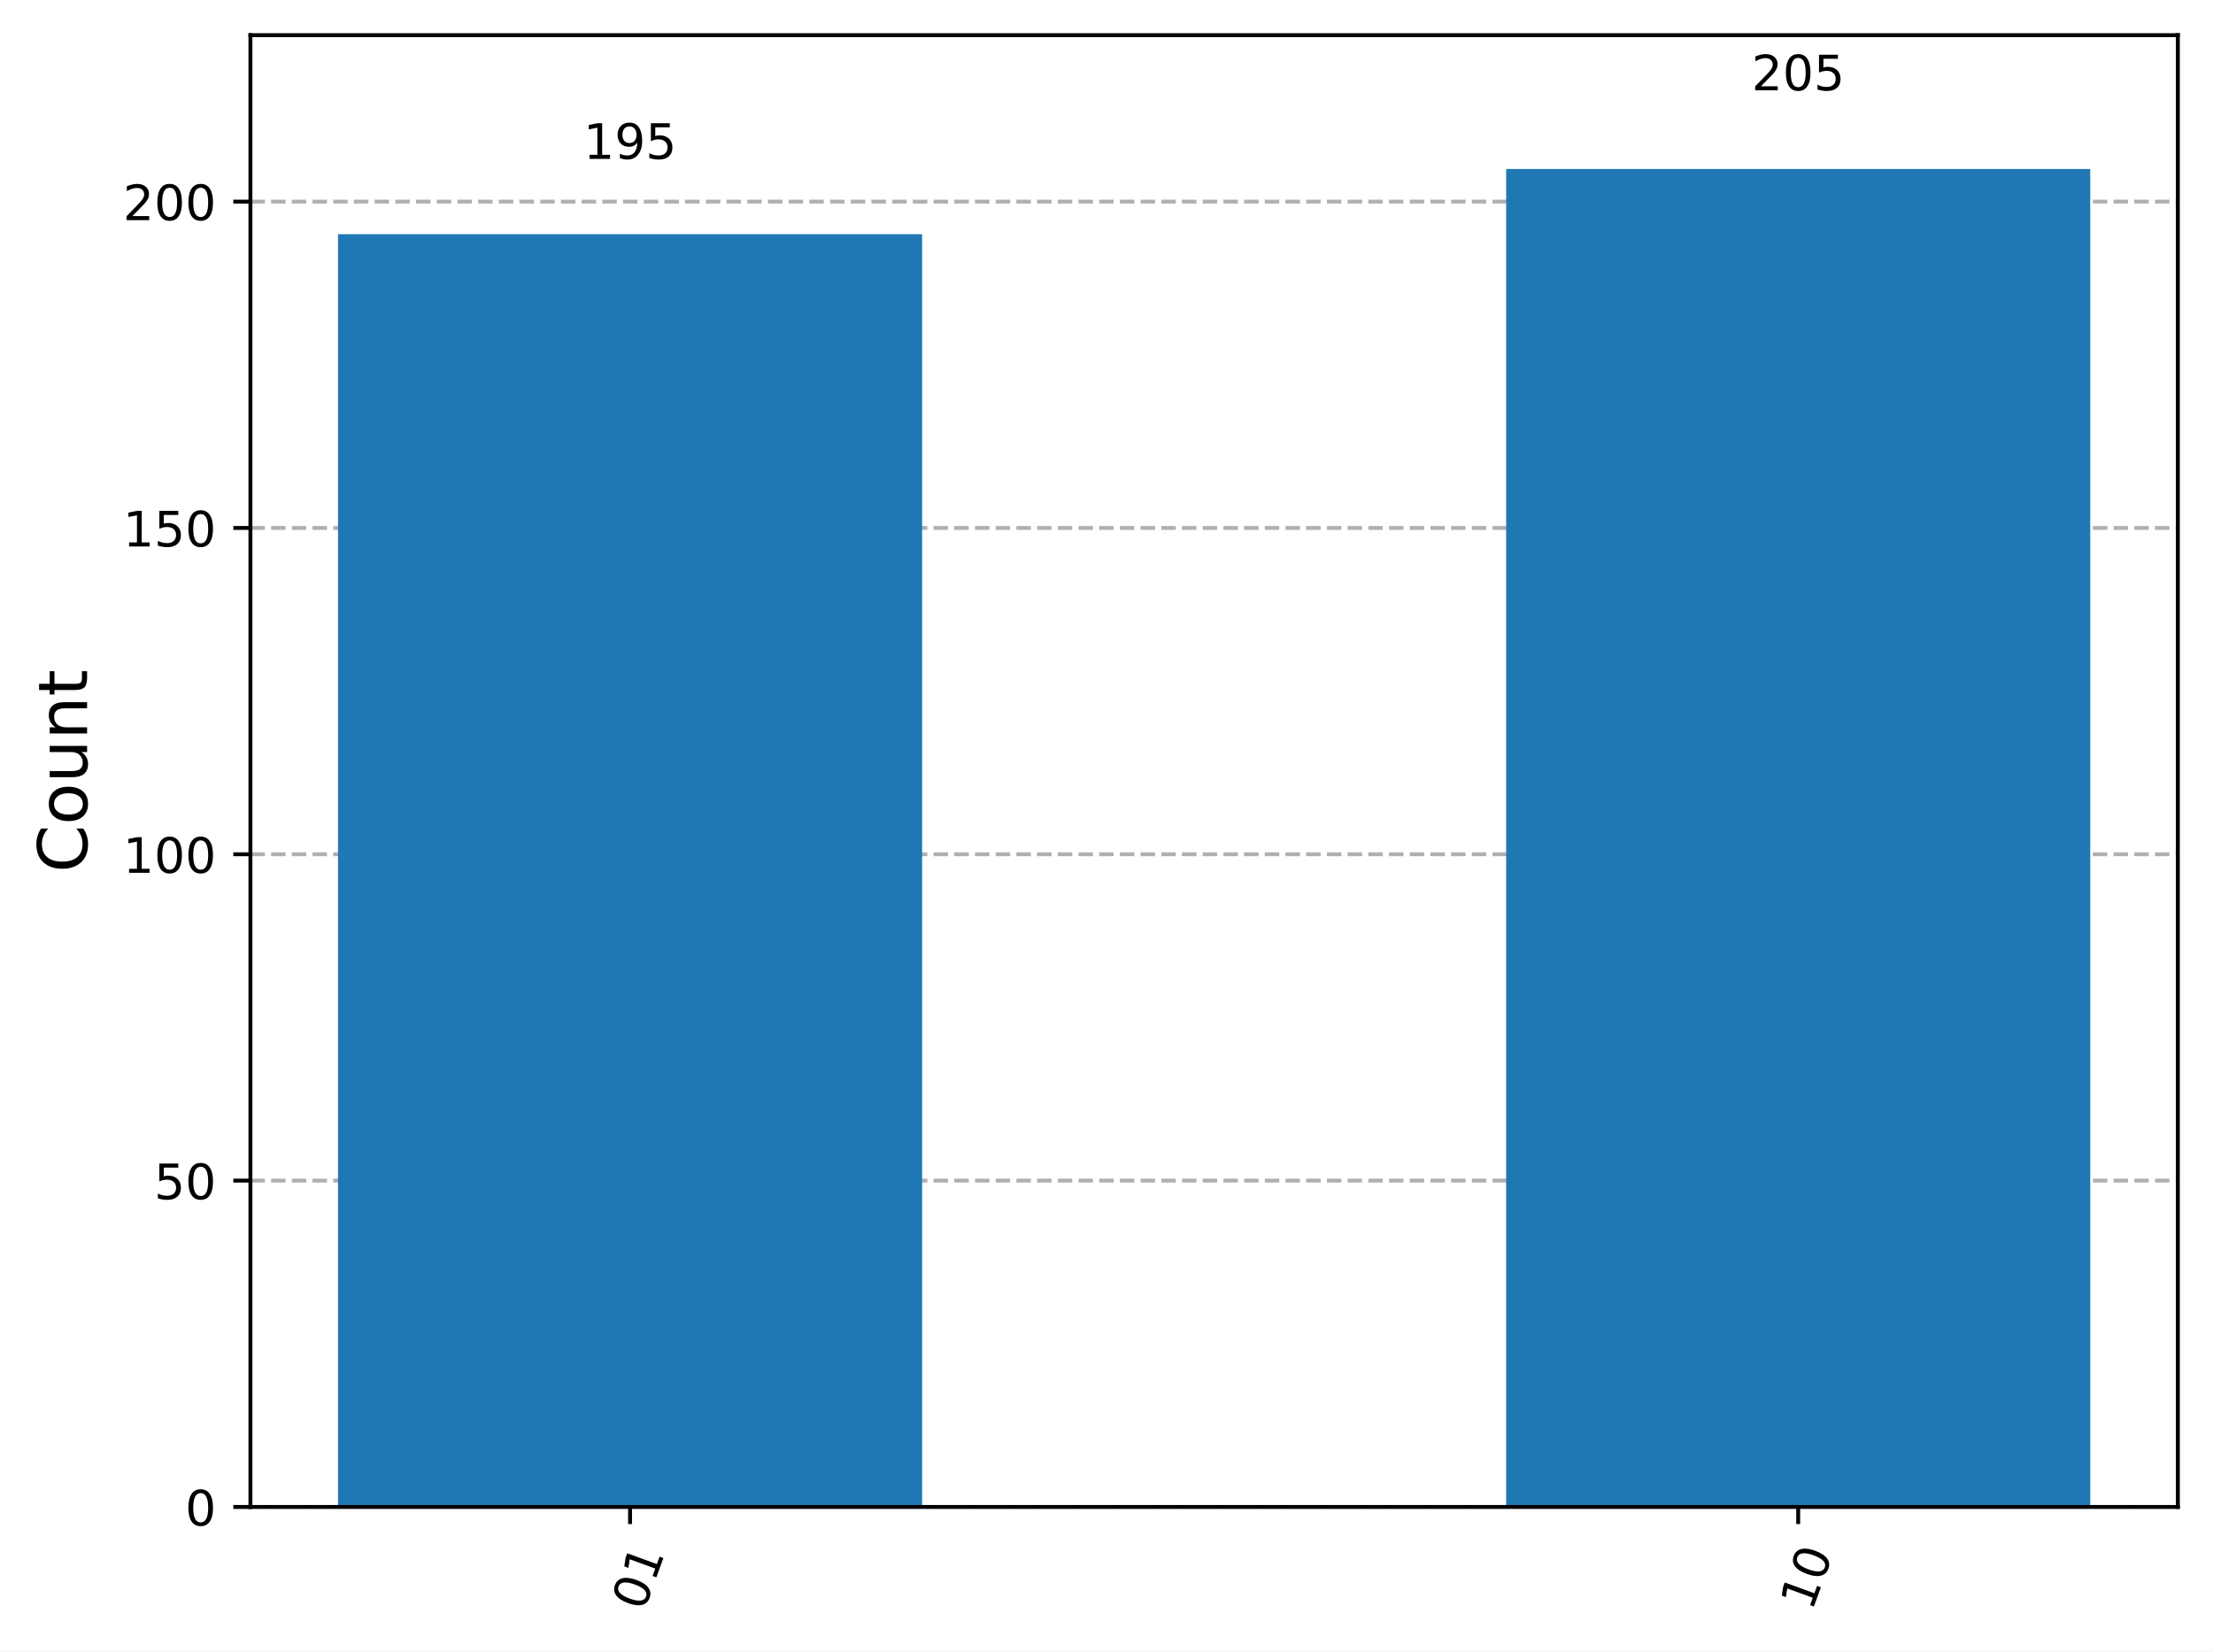
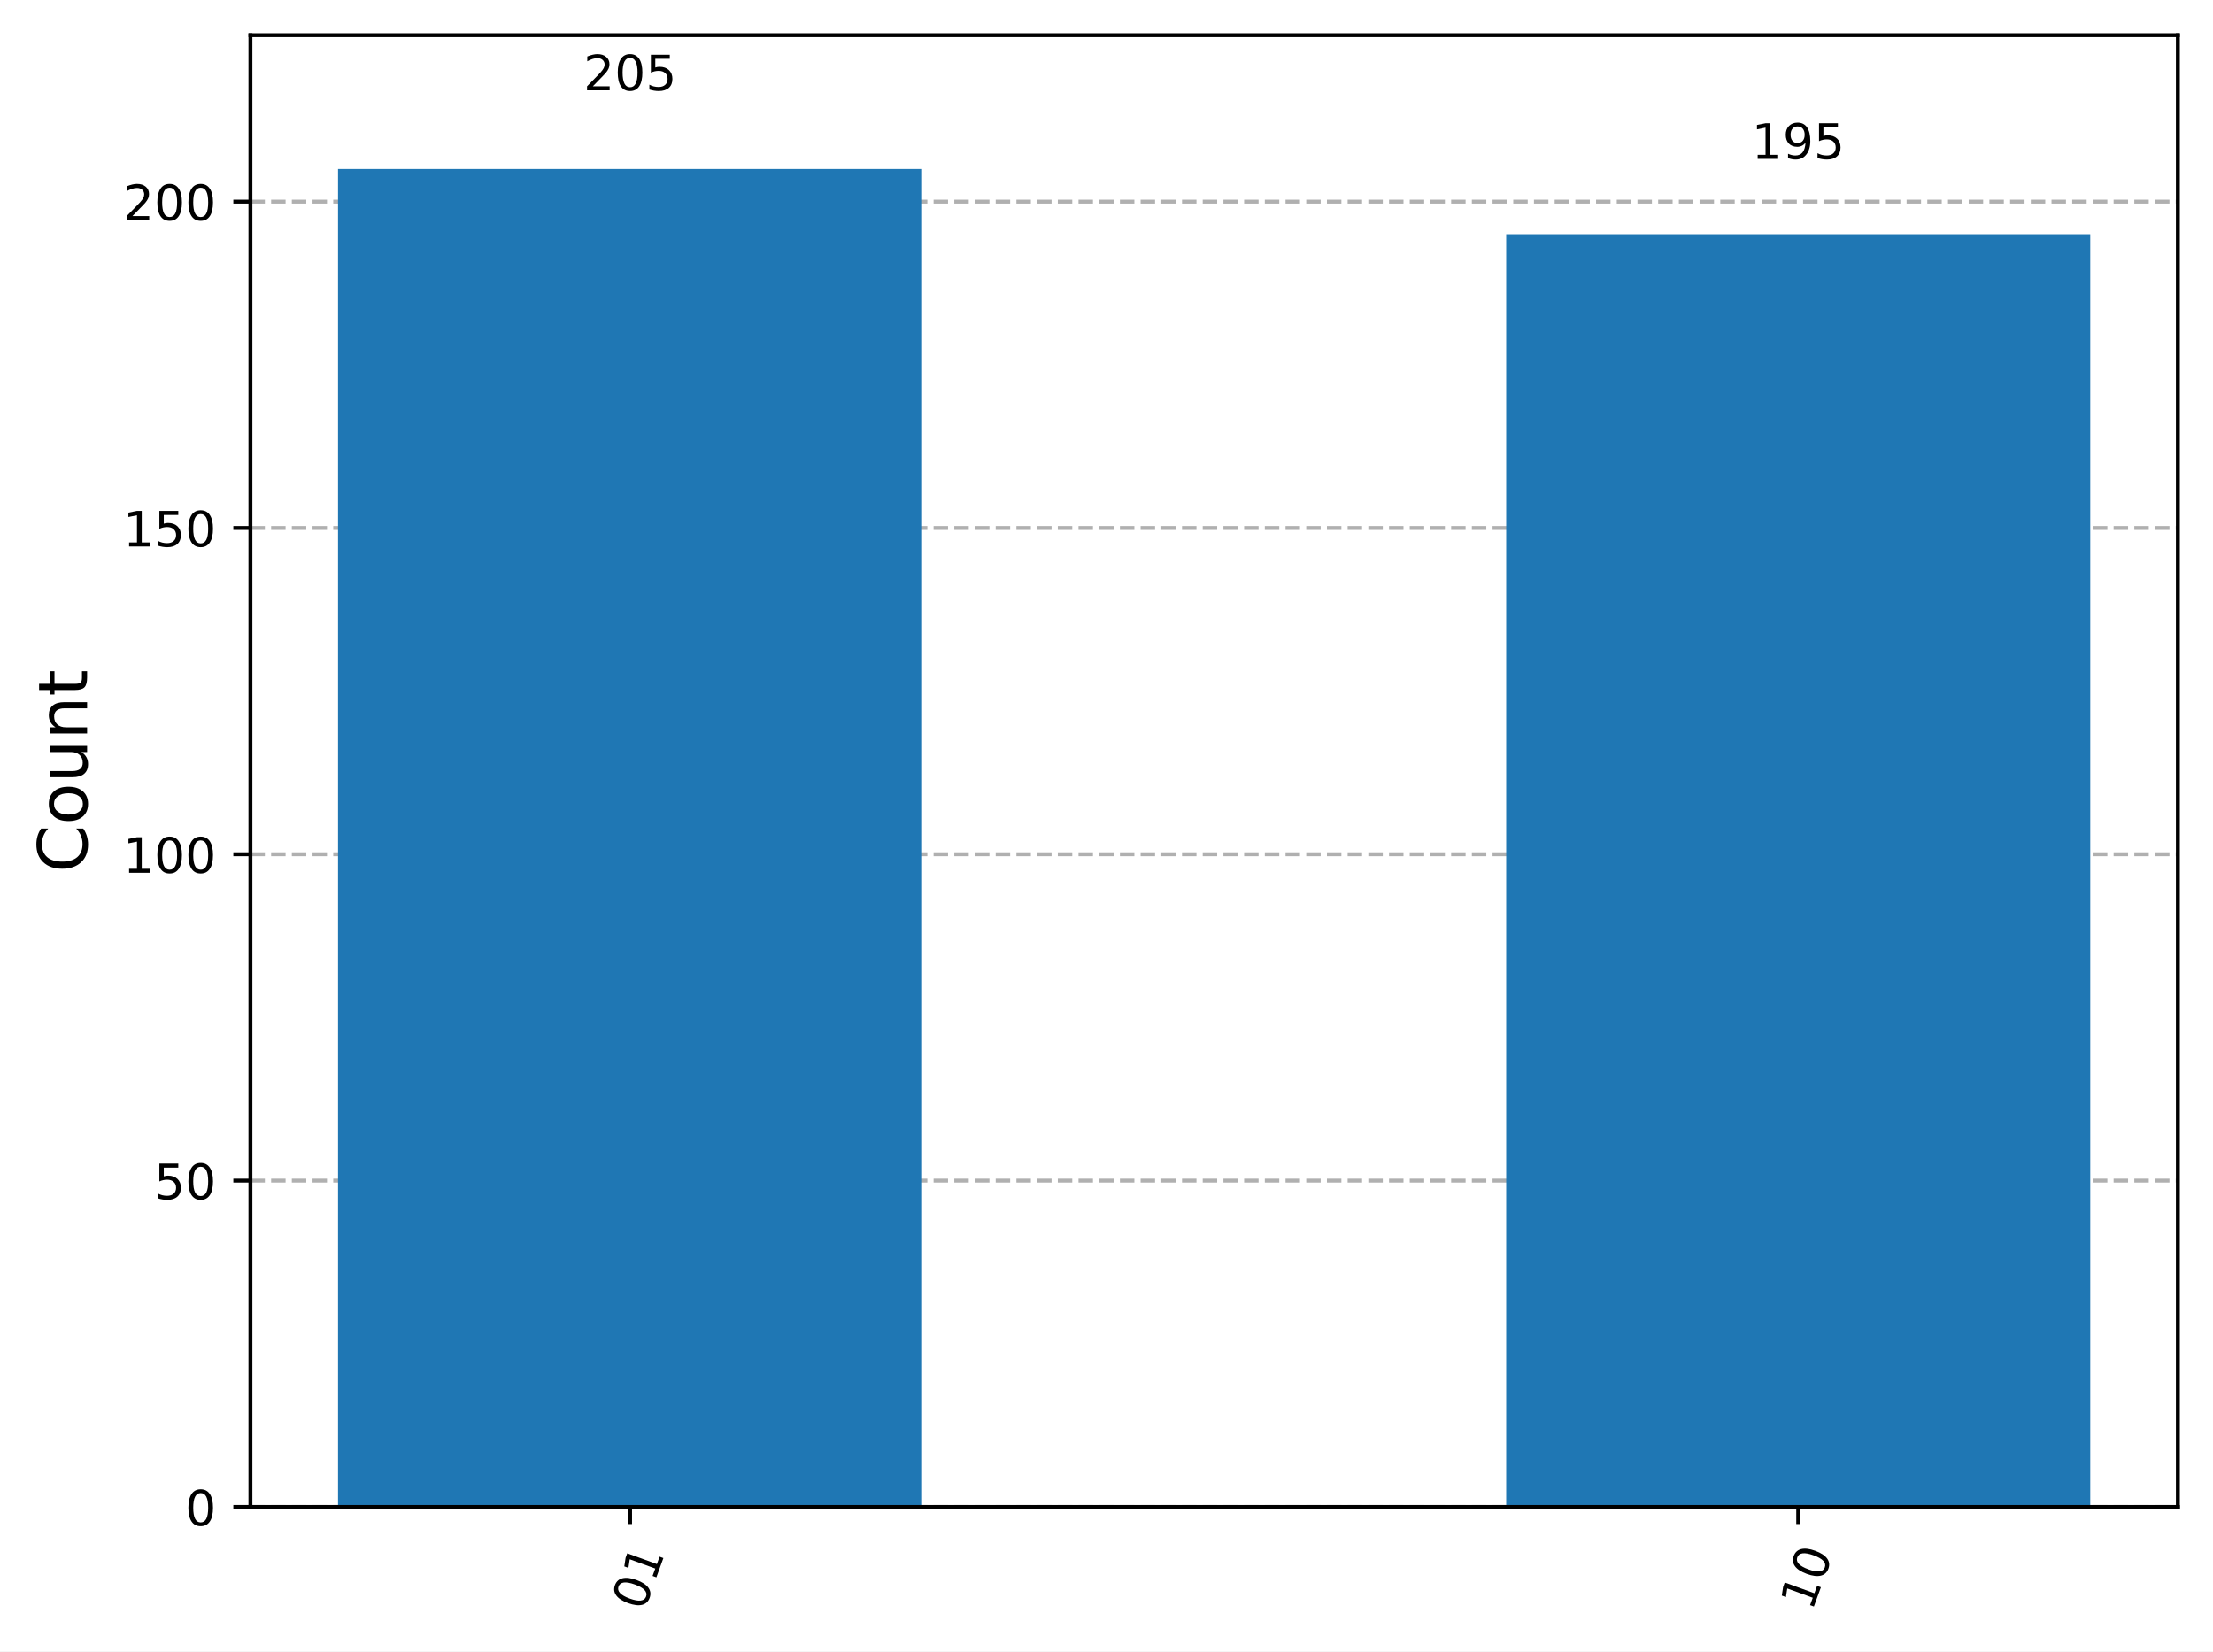
<svg xmlns="http://www.w3.org/2000/svg" xmlns:xlink="http://www.w3.org/1999/xlink" width="453.248pt" height="338.179pt" viewBox="0 0 453.248 338.179" version="1.1">
  <defs>
    <style type="text/css">*{stroke-linejoin: round; stroke-linecap: butt}</style>
  </defs>
  <g id="figure_1">
    <g id="patch_1">
      <path d="M 0 338.179  L 453.248 338.179  L 453.248 0  L 0 0  z " style="fill: #ffffff" />
    </g>
    <g id="axes_1">
      <g id="patch_2">
        <path d="M 51.288 308.601  L 446.048 308.601  L 446.048 7.2  L 51.288 7.2  z " style="fill: #ffffff" />
      </g>
      <g id="matplotlib.axis_1">
        <g id="xtick_1">
          <g id="line2d_1">
            <defs>
              <path id="m25fa3ca507" d="M 0 0  L 0 3.5  " style="stroke: #000000; stroke-width: 0.8" />
            </defs>
            <g>
              <use xlink:href="#m25fa3ca507" x="129.043" y="308.601" style="stroke: #000000; stroke-width: 0.8" />
            </g>
          </g>
          <g id="text_1">
            <g transform="translate(131.8305 330.1575) rotate(-70) scale(0.1 -0.1)">
              <defs>
                <path id="DejaVuSans-13" d="M 2034 4250  Q 1547 4250 1301 3770  Q 1056 3291 1056 2328  Q 1056 1369 1301 889  Q 1547 409 2034 409  Q 2525 409 2770 889  Q 3016 1369 3016 2328  Q 3016 3291 2770 3770  Q 2525 4250 2034 4250  z M 2034 4750  Q 2819 4750 3233 4129  Q 3647 3509 3647 2328  Q 3647 1150 3233 529  Q 2819 -91 2034 -91  Q 1250 -91 836 529  Q 422 1150 422 2328  Q 422 3509 836 4129  Q 1250 4750 2034 4750  z " transform="scale(0.015625)" />
                <path id="DejaVuSans-14" d="M 794 531  L 1825 531  L 1825 4091  L 703 3866  L 703 4441  L 1819 4666  L 2450 4666  L 2450 531  L 3481 531  L 3481 0  L 794 0  L 794 531  z " transform="scale(0.015625)" />
              </defs>
              <use xlink:href="#DejaVuSans-13" />
              <use xlink:href="#DejaVuSans-14" transform="translate(63.625 0)" />
            </g>
          </g>
        </g>
        <g id="xtick_2">
          <g id="line2d_2">
            <g>
              <use xlink:href="#m25fa3ca507" x="368.292" y="308.601" style="stroke: #000000; stroke-width: 0.8" />
            </g>
          </g>
          <g id="text_2">
            <g transform="translate(371.079 330.1575) rotate(-70) scale(0.1 -0.1)">
              <use xlink:href="#DejaVuSans-14" />
              <use xlink:href="#DejaVuSans-13" transform="translate(63.625 0)" />
            </g>
          </g>
        </g>
      </g>
      <g id="matplotlib.axis_2">
        <g id="ytick_1">
          <g id="line2d_3">
            <path d="M 51.288 308.601  L 446.048 308.601  " clip-path="url(#p36b33e090d)" style="fill: none; stroke-dasharray: 2.96,1.28; stroke-dashoffset: 0; stroke: #b0b0b0; stroke-width: 0.8" />
          </g>
          <g id="line2d_4">
            <defs>
              <path id="m721f5806b9" d="M 0 0  L -3.5 0  " style="stroke: #000000; stroke-width: 0.8" />
            </defs>
            <g>
              <use xlink:href="#m721f5806b9" x="51.288" y="308.601" style="stroke: #000000; stroke-width: 0.8" />
            </g>
          </g>
          <g id="text_3">
            <g transform="translate(37.925 312.4002) scale(0.1 -0.1)">
              <use xlink:href="#DejaVuSans-13" />
            </g>
          </g>
        </g>
        <g id="ytick_2">
          <g id="line2d_5">
            <path d="M 51.288 241.772  L 446.048 241.772  " clip-path="url(#p36b33e090d)" style="fill: none; stroke-dasharray: 2.96,1.28; stroke-dashoffset: 0; stroke: #b0b0b0; stroke-width: 0.8" />
          </g>
          <g id="line2d_6">
            <g>
              <use xlink:href="#m721f5806b9" x="51.288" y="241.772" style="stroke: #000000; stroke-width: 0.8" />
            </g>
          </g>
          <g id="text_4">
            <g transform="translate(31.5625 245.5706) scale(0.1 -0.1)">
              <defs>
                <path id="DejaVuSans-18" d="M 691 4666  L 3169 4666  L 3169 4134  L 1269 4134  L 1269 2991  Q 1406 3038 1543 3061  Q 1681 3084 1819 3084  Q 2600 3084 3056 2656  Q 3513 2228 3513 1497  Q 3513 744 3044 326  Q 2575 -91 1722 -91  Q 1428 -91 1123 -41  Q 819 9 494 109  L 494 744  Q 775 591 1075 516  Q 1375 441 1709 441  Q 2250 441 2565 725  Q 2881 1009 2881 1497  Q 2881 1984 2565 2268  Q 2250 2553 1709 2553  Q 1456 2553 1204 2497  Q 953 2441 691 2322  L 691 4666  z " transform="scale(0.015625)" />
              </defs>
              <use xlink:href="#DejaVuSans-18" />
              <use xlink:href="#DejaVuSans-13" transform="translate(63.625 0)" />
            </g>
          </g>
        </g>
        <g id="ytick_3">
          <g id="line2d_7">
            <path d="M 51.288 174.942  L 446.048 174.942  " clip-path="url(#p36b33e090d)" style="fill: none; stroke-dasharray: 2.96,1.28; stroke-dashoffset: 0; stroke: #b0b0b0; stroke-width: 0.8" />
          </g>
          <g id="line2d_8">
            <g>
              <use xlink:href="#m721f5806b9" x="51.288" y="174.942" style="stroke: #000000; stroke-width: 0.8" />
            </g>
          </g>
          <g id="text_5">
            <g transform="translate(25.2 178.7411) scale(0.1 -0.1)">
              <use xlink:href="#DejaVuSans-14" />
              <use xlink:href="#DejaVuSans-13" transform="translate(63.625 0)" />
              <use xlink:href="#DejaVuSans-13" transform="translate(127.25 0)" />
            </g>
          </g>
        </g>
        <g id="ytick_4">
          <g id="line2d_9">
            <path d="M 51.288 108.113  L 446.048 108.113  " clip-path="url(#p36b33e090d)" style="fill: none; stroke-dasharray: 2.96,1.28; stroke-dashoffset: 0; stroke: #b0b0b0; stroke-width: 0.8" />
          </g>
          <g id="line2d_10">
            <g>
              <use xlink:href="#m721f5806b9" x="51.288" y="108.113" style="stroke: #000000; stroke-width: 0.8" />
            </g>
          </g>
          <g id="text_6">
            <g transform="translate(25.2 111.9115) scale(0.1 -0.1)">
              <use xlink:href="#DejaVuSans-14" />
              <use xlink:href="#DejaVuSans-18" transform="translate(63.625 0)" />
              <use xlink:href="#DejaVuSans-13" transform="translate(127.25 0)" />
            </g>
          </g>
        </g>
        <g id="ytick_5">
          <g id="line2d_11">
            <path d="M 51.288 41.283  L 446.048 41.283  " clip-path="url(#p36b33e090d)" style="fill: none; stroke-dasharray: 2.96,1.28; stroke-dashoffset: 0; stroke: #b0b0b0; stroke-width: 0.8" />
          </g>
          <g id="line2d_12">
            <g>
              <use xlink:href="#m721f5806b9" x="51.288" y="41.283" style="stroke: #000000; stroke-width: 0.8" />
            </g>
          </g>
          <g id="text_7">
            <g transform="translate(25.2 45.08191) scale(0.1 -0.1)">
              <defs>
                <path id="DejaVuSans-15" d="M 1228 531  L 3431 531  L 3431 0  L 469 0  L 469 531  Q 828 903 1448 1529  Q 2069 2156 2228 2338  Q 2531 2678 2651 2914  Q 2772 3150 2772 3378  Q 2772 3750 2511 3984  Q 2250 4219 1831 4219  Q 1534 4219 1204 4116  Q 875 4013 500 3803  L 500 4441  Q 881 4594 1212 4672  Q 1544 4750 1819 4750  Q 2544 4750 2975 4387  Q 3406 4025 3406 3419  Q 3406 3131 3298 2873  Q 3191 2616 2906 2266  Q 2828 2175 2409 1742  Q 1991 1309 1228 531  z " transform="scale(0.015625)" />
              </defs>
              <use xlink:href="#DejaVuSans-15" />
              <use xlink:href="#DejaVuSans-13" transform="translate(63.625 0)" />
              <use xlink:href="#DejaVuSans-13" transform="translate(127.25 0)" />
            </g>
          </g>
        </g>
        <g id="text_8">
          <g transform="translate(17.83672 178.6885) rotate(-90) scale(0.14 -0.14)">
            <defs>
              <path id="DejaVuSans-26" d="M 4122 4306  L 4122 3641  Q 3803 3938 3442 4084  Q 3081 4231 2675 4231  Q 1875 4231 1450 3742  Q 1025 3253 1025 2328  Q 1025 1406 1450 917  Q 1875 428 2675 428  Q 3081 428 3442 575  Q 3803 722 4122 1019  L 4122 359  Q 3791 134 3420 21  Q 3050 -91 2638 -91  Q 1578 -91 968 557  Q 359 1206 359 2328  Q 359 3453 968 4101  Q 1578 4750 2638 4750  Q 3056 4750 3426 4639  Q 3797 4528 4122 4306  z " transform="scale(0.015625)" />
              <path id="DejaVuSans-52" d="M 1959 3097  Q 1497 3097 1228 2736  Q 959 2375 959 1747  Q 959 1119 1226 758  Q 1494 397 1959 397  Q 2419 397 2687 759  Q 2956 1122 2956 1747  Q 2956 2369 2687 2733  Q 2419 3097 1959 3097  z M 1959 3584  Q 2709 3584 3137 3096  Q 3566 2609 3566 1747  Q 3566 888 3137 398  Q 2709 -91 1959 -91  Q 1206 -91 779 398  Q 353 888 353 1747  Q 353 2609 779 3096  Q 1206 3584 1959 3584  z " transform="scale(0.015625)" />
              <path id="DejaVuSans-58" d="M 544 1381  L 544 3500  L 1119 3500  L 1119 1403  Q 1119 906 1312 657  Q 1506 409 1894 409  Q 2359 409 2629 706  Q 2900 1003 2900 1516  L 2900 3500  L 3475 3500  L 3475 0  L 2900 0  L 2900 538  Q 2691 219 2414 64  Q 2138 -91 1772 -91  Q 1169 -91 856 284  Q 544 659 544 1381  z M 1991 3584  L 1991 3584  z " transform="scale(0.015625)" />
              <path id="DejaVuSans-51" d="M 3513 2113  L 3513 0  L 2938 0  L 2938 2094  Q 2938 2591 2744 2837  Q 2550 3084 2163 3084  Q 1697 3084 1428 2787  Q 1159 2491 1159 1978  L 1159 0  L 581 0  L 581 3500  L 1159 3500  L 1159 2956  Q 1366 3272 1645 3428  Q 1925 3584 2291 3584  Q 2894 3584 3203 3211  Q 3513 2838 3513 2113  z " transform="scale(0.015625)" />
              <path id="DejaVuSans-57" d="M 1172 4494  L 1172 3500  L 2356 3500  L 2356 3053  L 1172 3053  L 1172 1153  Q 1172 725 1289 603  Q 1406 481 1766 481  L 2356 481  L 2356 0  L 1766 0  Q 1100 0 847 248  Q 594 497 594 1153  L 594 3053  L 172 3053  L 172 3500  L 594 3500  L 594 4494  L 1172 4494  z " transform="scale(0.015625)" />
            </defs>
            <use xlink:href="#DejaVuSans-26" />
            <use xlink:href="#DejaVuSans-52" transform="translate(69.82812 0)" />
            <use xlink:href="#DejaVuSans-58" transform="translate(131.0156 0)" />
            <use xlink:href="#DejaVuSans-51" transform="translate(194.3906 0)" />
            <use xlink:href="#DejaVuSans-57" transform="translate(257.7656 0)" />
          </g>
        </g>
      </g>
      <g id="patch_3">
-         <path d="M 69.231 308.601  L 188.855 308.601  L 188.855 47.966  L 69.231 47.966  z " clip-path="url(#p36b33e090d)" style="fill: #1f77b4" />
+         <path d="M 69.231 308.601  L 188.855 308.601  L 188.855 34.6  L 69.231 34.6  z " clip-path="url(#p36b33e090d)" style="fill: #1f77b4" />
      </g>
      <g id="patch_4">
-         <path d="M 308.48 308.601  L 428.104 308.601  L 428.104 34.6  L 308.48 34.6  z " clip-path="url(#p36b33e090d)" style="fill: #1f77b4" />
+         <path d="M 308.48 308.601  L 428.104 308.601  L 428.104 47.966  L 308.48 47.966  z " clip-path="url(#p36b33e090d)" style="fill: #1f77b4" />
      </g>
      <g id="patch_5">
        <path d="M 51.288 308.601  L 51.288 7.2  " style="fill: none; stroke: #000000; stroke-width: 0.8; stroke-linejoin: miter; stroke-linecap: square" />
      </g>
      <g id="patch_6">
        <path d="M 446.048 308.601  L 446.048 7.2  " style="fill: none; stroke: #000000; stroke-width: 0.8; stroke-linejoin: miter; stroke-linecap: square" />
      </g>
      <g id="patch_7">
        <path d="M 51.288 308.601  L 446.048 308.601  " style="fill: none; stroke: #000000; stroke-width: 0.8; stroke-linejoin: miter; stroke-linecap: square" />
      </g>
      <g id="patch_8">
        <path d="M 51.288 7.2  L 446.048 7.2  " style="fill: none; stroke: #000000; stroke-width: 0.8; stroke-linejoin: miter; stroke-linecap: square" />
      </g>
      <g id="text_9">
-         <g transform="translate(119.4995 32.53193) scale(0.1 -0.1)">
+         <g transform="translate(119.4995 18.49772) scale(0.1 -0.1)">
+           <use xlink:href="#DejaVuSans-15" />
+           <use xlink:href="#DejaVuSans-13" transform="translate(63.625 0)" />
+           <use xlink:href="#DejaVuSans-18" transform="translate(127.25 0)" />
+         </g>
+       </g>
+       <g id="text_10">
+         <g transform="translate(358.748 32.53193) scale(0.1 -0.1)">
          <defs>
            <path id="DejaVuSans-1c" d="M 703 97  L 703 672  Q 941 559 1184 500  Q 1428 441 1663 441  Q 2288 441 2617 861  Q 2947 1281 2994 2138  Q 2813 1869 2534 1725  Q 2256 1581 1919 1581  Q 1219 1581 811 2004  Q 403 2428 403 3163  Q 403 3881 828 4315  Q 1253 4750 1959 4750  Q 2769 4750 3195 4129  Q 3622 3509 3622 2328  Q 3622 1225 3098 567  Q 2575 -91 1691 -91  Q 1453 -91 1209 -44  Q 966 3 703 97  z M 1959 2075  Q 2384 2075 2632 2365  Q 2881 2656 2881 3163  Q 2881 3666 2632 3958  Q 2384 4250 1959 4250  Q 1534 4250 1286 3958  Q 1038 3666 1038 3163  Q 1038 2656 1286 2365  Q 1534 2075 1959 2075  z " transform="scale(0.015625)" />
          </defs>
          <use xlink:href="#DejaVuSans-14" />
          <use xlink:href="#DejaVuSans-1c" transform="translate(63.625 0)" />
-           <use xlink:href="#DejaVuSans-18" transform="translate(127.25 0)" />
-         </g>
-       </g>
-       <g id="text_10">
-         <g transform="translate(358.748 18.49772) scale(0.1 -0.1)">
-           <use xlink:href="#DejaVuSans-15" />
-           <use xlink:href="#DejaVuSans-13" transform="translate(63.625 0)" />
          <use xlink:href="#DejaVuSans-18" transform="translate(127.25 0)" />
        </g>
      </g>
    </g>
  </g>
  <defs>
    <clipPath id="p36b33e090d">
      <rect x="51.288" y="7.2" width="394.76" height="301.401" />
    </clipPath>
  </defs>
</svg>
